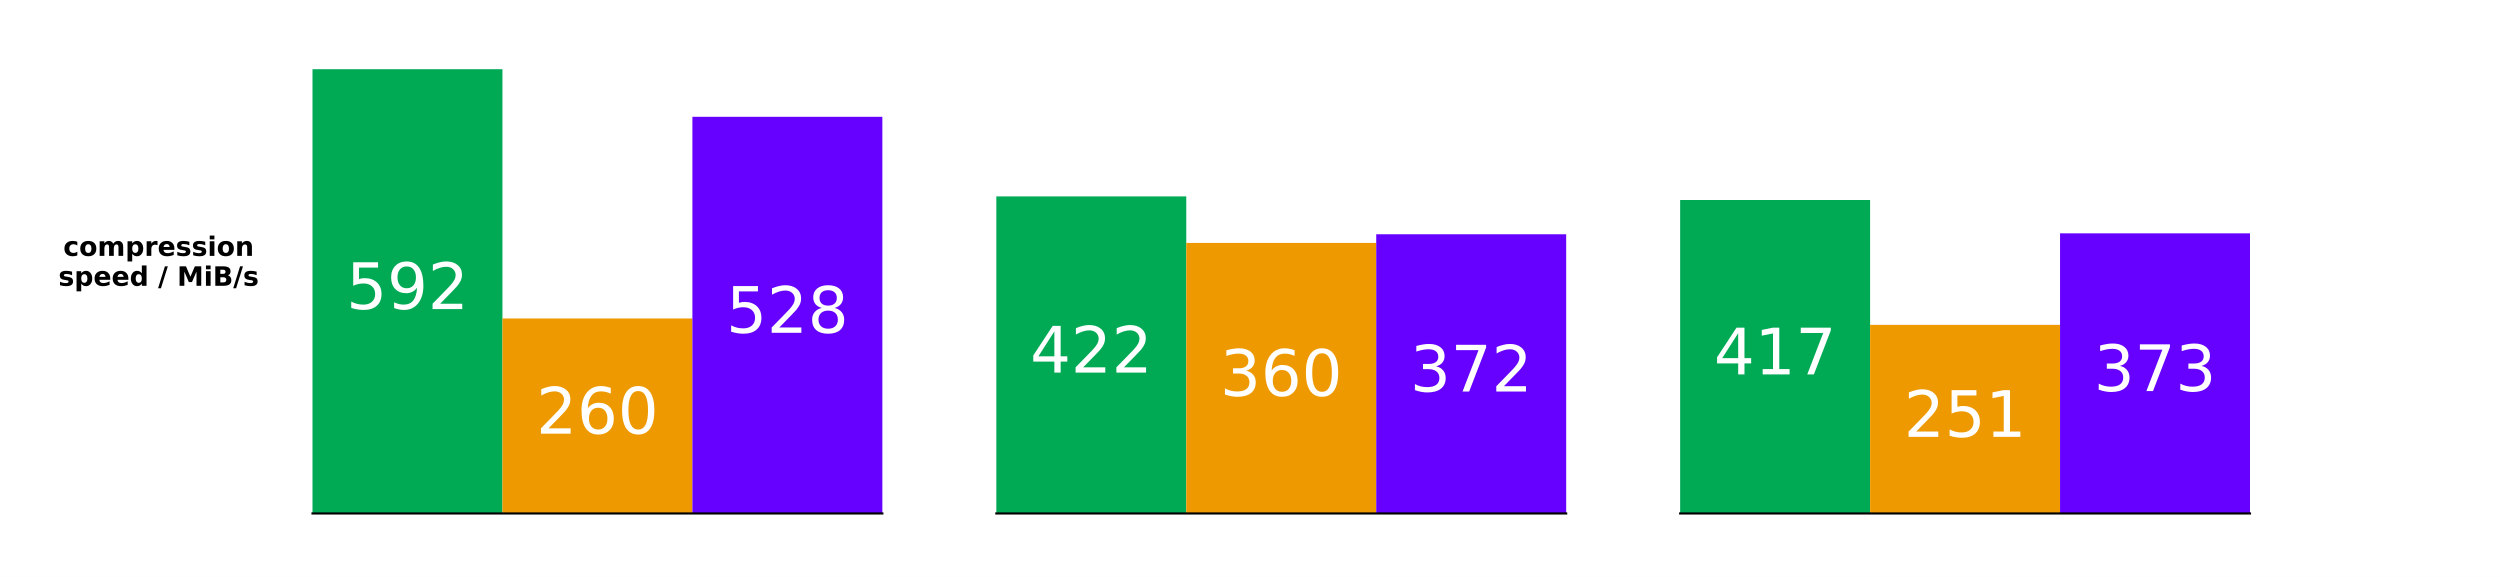
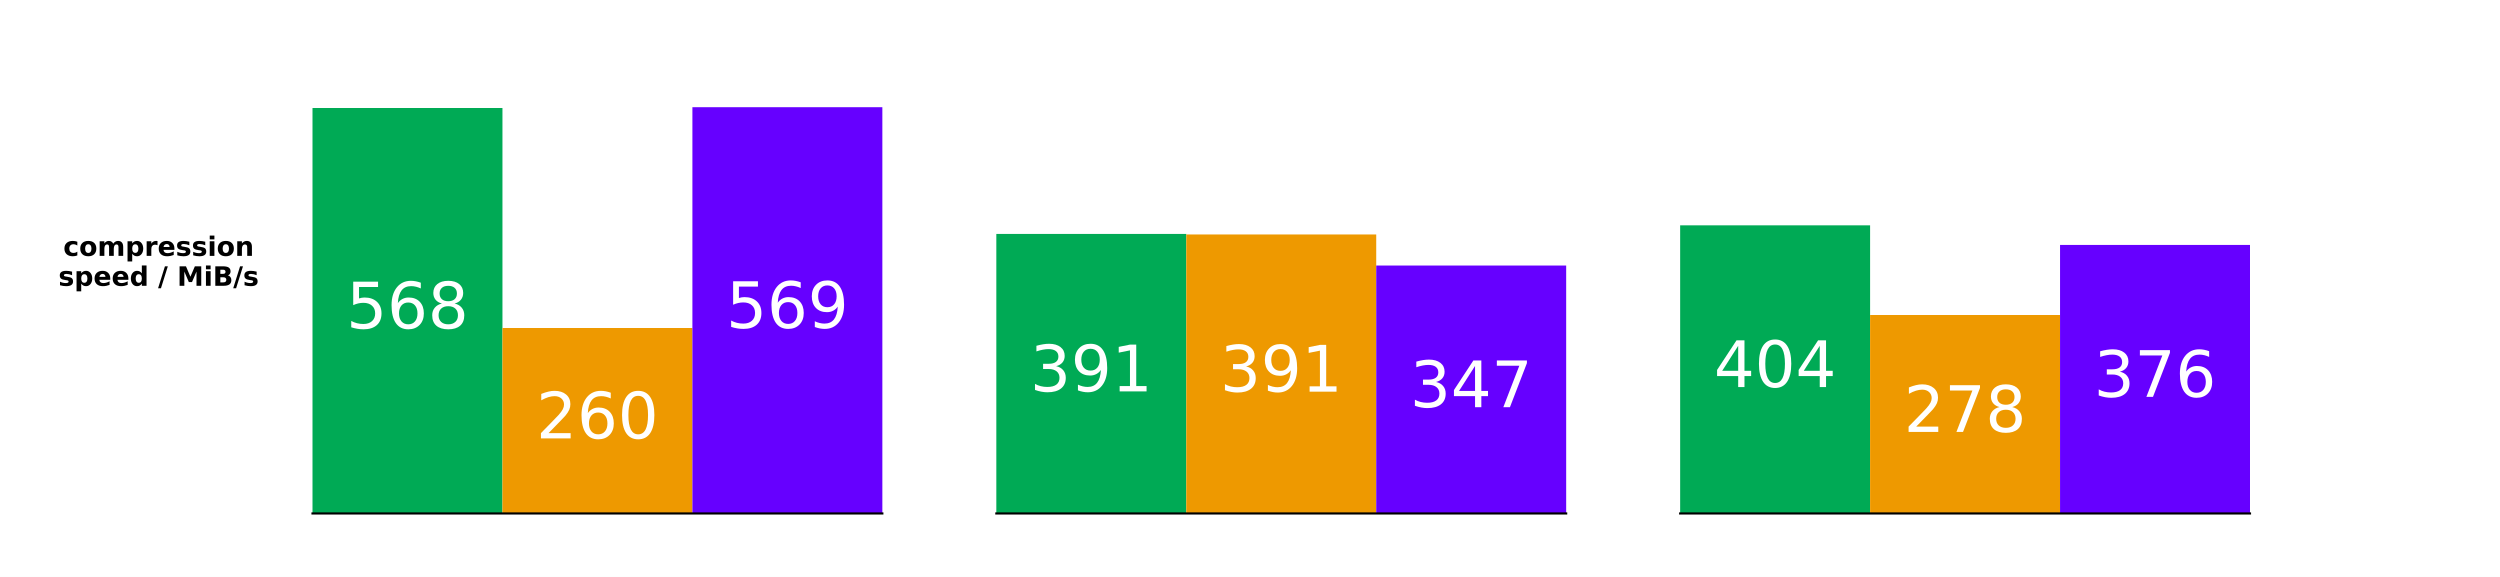
<svg xmlns="http://www.w3.org/2000/svg" xmlns:xlink="http://www.w3.org/1999/xlink" width="1248" height="288" viewBox="0 0 936 216">
  <defs>
    <style>
            *{stroke-linejoin:round;stroke-linecap:butt}
        </style>
  </defs>
  <g id="figure_1">
    <path id="patch_1" d="M0 216h936V0H0z" style="fill:#fff" />
    <g id="axes_1">
      <path id="patch_2" d="M117 192.24h213.353V25.92H117z" style="fill:#fff" />
-       <path id="patch_3" d="M117 192.24h71.118V25.92H117z" clip-path="url(#p9253ba1dc4)" style="fill:#0a5" />
-       <path id="patch_4" d="M188.118 192.24h71.117v-73.019h-71.117z" clip-path="url(#p9253ba1dc4)" style="fill:#e90" />
-       <path id="patch_5" d="M259.235 192.24h71.118V43.719h-71.118z" clip-path="url(#p9253ba1dc4)" style="fill:#60f" />
+       <path id="patch_3" d="M117 192.24h71.118V40.424H117z" clip-path="url(#p5a41bf6c7a)" style="fill:#0a5" />
+       <path id="patch_4" d="M188.118 192.24h71.117v-69.434h-71.117z" clip-path="url(#p5a41bf6c7a)" style="fill:#e90" />
+       <path id="patch_5" d="M259.235 192.24h71.118V40.129h-71.118z" clip-path="url(#p5a41bf6c7a)" style="fill:#60f" />
      <g id="matplotlib.axis_2">
        <g id="text_1">
          <g transform="matrix(.1 0 0 -.1 23.69 95.802)">
            <defs>
              <path id="DejaVuSans-Bold-63" d="M3366 3391v-913q-228 156-458 231t-477 75q-468 0-729-273t-261-764 261-765q261-273 729-273 263 0 499 78 236 79 436 232V103Q3103 6 2833-42q-270-49-542-49-947 0-1482 486-534 486-534 1352t534 1351q535 486 1482 486 275 0 542-48t533-145" transform="scale(.01563)" />
              <path id="DejaVuSans-Bold-6f" d="M2203 2784q-372 0-567-267t-195-770 195-771q195-267 567-267 366 0 559 267 194 268 194 771t-194 770q-193 267-559 267m0 800q903 0 1411-488 508-487 508-1349 0-863-508-1351Q3106-91 2203-91q-906 0-1417 487-511 488-511 1351 0 862 511 1349 511 488 1417 488" transform="scale(.01563)" />
              <path id="DejaVuSans-Bold-6d" d="M3781 2919q213 325 505 495t642 170q603 0 919-372 316-371 316-1081V0H5038v1825q3 41 4 84 2 44 2 125 0 372-110 539-109 168-353 168-318 0-492-263-173-262-180-759V0H2784v1825q0 581-100 748-100 168-356 168-322 0-497-264t-175-755V0H531v3500h1125v-512q207 296 474 446t589 150q362 0 640-175 279-175 422-490" transform="scale(.01563)" />
              <path id="DejaVuSans-Bold-70" d="M1656 506v-1837H538v4831h1118v-512q232 306 513 451t647 145q647 0 1062-514 416-514 416-1323T3878 423Q3463-91 2816-91q-366 0-647 145-281 146-513 452m744 2266q-359 0-552-264-192-264-192-761t192-761q193-264 552-264t548 262q190 263 190 763t-190 762q-189 263-548 263" transform="scale(.01563)" />
              <path id="DejaVuSans-Bold-72" d="M3138 2547q-147 69-293 101-145 33-292 33-431 0-664-277-233-276-233-791V0H538v3500h1118v-575q216 344 495 501 280 158 671 158 56 0 121-5 66-4 191-20z" transform="scale(.01563)" />
              <path id="DejaVuSans-Bold-65" d="M4031 1759v-318H1416q40-394 284-591t681-197q353 0 723 105 371 105 762 317V213Q3469 63 3072-14t-794-77q-950 0-1477 483-526 483-526 1355 0 856 517 1346 517 491 1424 491 825 0 1320-497 495-496 495-1328m-1150 372q0 319-186 514-186 196-486 196-325 0-528-183t-253-527z" transform="scale(.01563)" />
              <path id="DejaVuSans-Bold-73" d="M3272 3391v-850q-359 150-694 225-334 75-631 75-319 0-474-80-154-80-154-245 0-135 117-207 117-71 420-106l197-28q860-109 1156-359 297-250 297-785 0-559-413-841Q2681-91 1863-91q-347 0-718 55-370 55-761 164v850q335-162 686-244 352-81 714-81 329 0 494 90 166 91 166 270 0 150-114 223t-455 114l-197 25q-747 94-1047 347t-300 769q0 556 381 824 382 269 1169 269 310 0 650-47 341-46 741-146" transform="scale(.01563)" />
              <path id="DejaVuSans-Bold-69" d="M538 3500h1118V0H538zm0 1363h1118v-913H538z" transform="scale(.01563)" />
              <path id="DejaVuSans-Bold-6e" d="M4056 2131V0H2931v1631q0 453-20 625t-70 253q-66 110-179 171-112 61-256 61-350 0-550-271-200-270-200-748V0H538v3500h1118v-512q253 306 537 451 285 145 629 145 606 0 920-372 314-371 314-1081" transform="scale(.01563)" />
            </defs>
            <use xlink:href="#DejaVuSans-Bold-63" />
            <use xlink:href="#DejaVuSans-Bold-6f" x="59.277" />
            <use xlink:href="#DejaVuSans-Bold-6d" x="127.979" />
            <use xlink:href="#DejaVuSans-Bold-70" x="232.178" />
            <use xlink:href="#DejaVuSans-Bold-72" x="303.76" />
            <use xlink:href="#DejaVuSans-Bold-65" x="353.076" />
            <use xlink:href="#DejaVuSans-Bold-73" x="420.898" />
            <use xlink:href="#DejaVuSans-Bold-73" x="480.42" />
            <use xlink:href="#DejaVuSans-Bold-69" x="539.941" />
            <use xlink:href="#DejaVuSans-Bold-6f" x="574.219" />
            <use xlink:href="#DejaVuSans-Bold-6e" x="642.92" />
          </g>
          <g transform="matrix(.1 0 0 -.1 21.867 107)">
            <defs>
              <path id="DejaVuSans-Bold-64" d="M2919 2988v1875h1125V0H2919v506q-231-309-510-453-278-144-643-144-647 0-1063 514-415 515-415 1324t415 1323q416 514 1063 514 362 0 642-145t511-451M2181 722q360 0 549 262 189 263 189 763t-189 762q-189 263-549 263-356 0-545-263-189-262-189-762t189-763q189-262 545-262" transform="scale(.01563)" />
              <path id="DejaVuSans-Bold-2f" d="M1644 4666h694L691-594H0z" transform="scale(.01563)" />
              <path id="DejaVuSans-Bold-4d" d="M588 4666h1531l1062-2497 1069 2497h1528V0H4641v3413L3566 897h-763L1728 3413V0H588z" transform="scale(.01563)" />
              <path id="DejaVuSans-Bold-42" d="M2456 2859q285 0 431 125 147 125 147 369 0 241-147 367-146 127-431 127h-665v-988zm41-2040q362 0 545 153t183 462q0 304-181 455-181 152-547 152h-706V819zm1119 1678q387-113 599-416 213-303 213-743 0-675-456-1007Q3516 0 2584 0H588v4666h1806q972 0 1408-294t436-941q0-340-160-579-159-239-462-355" transform="scale(.01563)" />
            </defs>
            <use xlink:href="#DejaVuSans-Bold-73" />
            <use xlink:href="#DejaVuSans-Bold-70" x="59.521" />
            <use xlink:href="#DejaVuSans-Bold-65" x="131.104" />
            <use xlink:href="#DejaVuSans-Bold-65" x="198.926" />
            <use xlink:href="#DejaVuSans-Bold-64" x="266.748" />
            <use xlink:href="#DejaVuSans-Bold-2f" x="373.145" />
            <use xlink:href="#DejaVuSans-Bold-4d" x="444.482" />
            <use xlink:href="#DejaVuSans-Bold-69" x="543.994" />
            <use xlink:href="#DejaVuSans-Bold-42" x="578.271" />
            <use xlink:href="#DejaVuSans-Bold-2f" x="654.492" />
            <use xlink:href="#DejaVuSans-Bold-73" x="691.016" />
          </g>
        </g>
      </g>
      <path id="patch_6" d="M117 192.24h213.353" style="fill:none;stroke:#000;stroke-width:.8;stroke-linejoin:miter;stroke-linecap:square" />
-       <g id="text_2" style="fill:#fff" transform="matrix(.24 0 0 -.24 129.654 115.703)">
+       <g id="text_2" style="fill:#fff" transform="matrix(.24 0 0 -.24 129.654 122.955)">
        <defs>
          <path id="DejaVuSans-35" d="M691 4666h2478v-532H1269V2991q137 47 274 70 138 23 276 23 781 0 1237-428 457-428 457-1159 0-753-469-1171Q2575-91 1722-91q-294 0-599 50Q819 9 494 109v635q281-153 581-228t634-75q541 0 856 284 316 284 316 772 0 487-316 771-315 285-856 285-253 0-505-56-251-56-513-175z" transform="scale(.01563)" />
-           <path id="DejaVuSans-39" d="M703 97v575q238-113 481-172 244-59 479-59 625 0 954 420 330 420 377 1277-181-269-460-413-278-144-615-144-700 0-1108 423-408 424-408 1159 0 718 425 1152 425 435 1131 435 810 0 1236-621 427-620 427-1801 0-1103-524-1761Q2575-91 1691-91q-238 0-482 47Q966 3 703 97m1256 1978q425 0 673 290 249 291 249 798 0 503-249 795-248 292-673 292t-673-292-248-795q0-507 248-798 248-290 673-290" transform="scale(.01563)" />
-           <path id="DejaVuSans-32" d="M1228 531h2203V0H469v531q359 372 979 998 621 627 780 809 303 340 423 576 121 236 121 464 0 372-261 606-261 235-680 235-297 0-627-103-329-103-704-313v638q381 153 712 231 332 78 607 78 725 0 1156-363 431-362 431-968 0-288-108-546-107-257-392-607-78-91-497-524-418-433-1181-1211" transform="scale(.01563)" />
+           <path id="DejaVuSans-36" d="M2113 2584q-425 0-674-291-248-290-248-796 0-503 248-796 249-292 674-292t673 292q248 293 248 796 0 506-248 796-248 291-673 291m1253 1979v-575q-238 112-480 171-242 60-480 60-625 0-955-422-329-422-376-1275 184 272 462 417 279 145 613 145 703 0 1111-427 408-426 408-1160 0-719-425-1154Q2819-91 2113-91q-810 0-1238 620-428 621-428 1799 0 1106 525 1764t1409 658q238 0 480-47t505-140" transform="scale(.01563)" />
+           <path id="DejaVuSans-38" d="M2034 2216q-450 0-708-241-257-241-257-662 0-422 257-663 258-241 708-241t709 242q260 243 260 662 0 421-258 662-257 241-711 241m-631 268q-406 100-633 378-226 279-226 679 0 559 398 884 399 325 1092 325 697 0 1094-325t397-884q0-400-227-679-226-278-629-378 456-106 710-416 255-309 255-755 0-679-414-1042Q2806-91 2034-91q-771 0-1186 362-414 363-414 1042 0 446 256 755 257 310 713 416m-231 997q0-362 226-565 227-203 636-203 407 0 636 203 230 203 230 565 0 363-230 566-229 203-636 203-409 0-636-203-226-203-226-566" transform="scale(.01563)" />
        </defs>
        <use xlink:href="#DejaVuSans-35" />
-         <use xlink:href="#DejaVuSans-39" x="63.623" />
-         <use xlink:href="#DejaVuSans-32" x="127.246" />
+         <use xlink:href="#DejaVuSans-36" x="63.623" />
+         <use xlink:href="#DejaVuSans-38" x="127.246" />
      </g>
-       <g id="text_3" style="fill:#fff" transform="matrix(.24 0 0 -.24 200.771 162.353)">
+       <g id="text_3" style="fill:#fff" transform="matrix(.24 0 0 -.24 200.771 164.145)">
        <defs>
-           <path id="DejaVuSans-36" d="M2113 2584q-425 0-674-291-248-290-248-796 0-503 248-796 249-292 674-292t673 292q248 293 248 796 0 506-248 796-248 291-673 291m1253 1979v-575q-238 112-480 171-242 60-480 60-625 0-955-422-329-422-376-1275 184 272 462 417 279 145 613 145 703 0 1111-427 408-426 408-1160 0-719-425-1154Q2819-91 2113-91q-810 0-1238 620-428 621-428 1799 0 1106 525 1764t1409 658q238 0 480-47t505-140" transform="scale(.01563)" />
+           <path id="DejaVuSans-32" d="M1228 531h2203V0H469v531q359 372 979 998 621 627 780 809 303 340 423 576 121 236 121 464 0 372-261 606-261 235-680 235-297 0-627-103-329-103-704-313v638q381 153 712 231 332 78 607 78 725 0 1156-363 431-362 431-968 0-288-108-546-107-257-392-607-78-91-497-524-418-433-1181-1211" transform="scale(.01563)" />
          <path id="DejaVuSans-30" d="M2034 4250q-487 0-733-480-245-479-245-1442 0-959 245-1439 246-480 733-480 491 0 736 480 246 480 246 1439 0 963-246 1442-245 480-736 480m0 500q785 0 1199-621 414-620 414-1801 0-1178-414-1799Q2819-91 2034-91q-784 0-1198 620-414 621-414 1799 0 1181 414 1801 414 621 1198 621" transform="scale(.01563)" />
        </defs>
        <use xlink:href="#DejaVuSans-32" />
        <use xlink:href="#DejaVuSans-36" x="63.623" />
        <use xlink:href="#DejaVuSans-30" x="127.246" />
      </g>
-       <g id="text_4" style="fill:#fff" transform="matrix(.24 0 0 -.24 271.89 124.602)">
+       <g id="text_4" style="fill:#fff" transform="matrix(.24 0 0 -.24 271.89 122.807)">
        <defs>
-           <path id="DejaVuSans-38" d="M2034 2216q-450 0-708-241-257-241-257-662 0-422 257-663 258-241 708-241t709 242q260 243 260 662 0 421-258 662-257 241-711 241m-631 268q-406 100-633 378-226 279-226 679 0 559 398 884 399 325 1092 325 697 0 1094-325t397-884q0-400-227-679-226-278-629-378 456-106 710-416 255-309 255-755 0-679-414-1042Q2806-91 2034-91q-771 0-1186 362-414 363-414 1042 0 446 256 755 257 310 713 416m-231 997q0-362 226-565 227-203 636-203 407 0 636 203 230 203 230 565 0 363-230 566-229 203-636 203-409 0-636-203-226-203-226-566" transform="scale(.01563)" />
+           <path id="DejaVuSans-39" d="M703 97v575q238-113 481-172 244-59 479-59 625 0 954 420 330 420 377 1277-181-269-460-413-278-144-615-144-700 0-1108 423-408 424-408 1159 0 718 425 1152 425 435 1131 435 810 0 1236-621 427-620 427-1801 0-1103-524-1761Q2575-91 1691-91q-238 0-482 47Q966 3 703 97m1256 1978q425 0 673 290 249 291 249 798 0 503-249 795-248 292-673 292t-673-292-248-795q0-507 248-798 248-290 673-290" transform="scale(.01563)" />
        </defs>
        <use xlink:href="#DejaVuSans-35" />
-         <use xlink:href="#DejaVuSans-32" x="63.623" />
-         <use xlink:href="#DejaVuSans-38" x="127.246" />
+         <use xlink:href="#DejaVuSans-36" x="63.623" />
+         <use xlink:href="#DejaVuSans-39" x="127.246" />
      </g>
    </g>
    <g id="axes_2">
      <path id="patch_7" d="M373.024 192.24h213.352V25.92H373.024z" style="fill:#fff" />
-       <path id="patch_8" d="M373.024 192.24h71.117V73.54h-71.117z" clip-path="url(#p86540bf1c1)" style="fill:#0a5" />
-       <path id="patch_9" d="M444.141 192.24h71.118V90.952H444.14z" clip-path="url(#p86540bf1c1)" style="fill:#e90" />
-       <path id="patch_10" d="M515.259 192.24h71.117V87.699H515.26z" clip-path="url(#p86540bf1c1)" style="fill:#60f" />
+       <path id="patch_8" d="M373.024 192.24h71.117V87.573h-71.117z" clip-path="url(#p799534ec13)" style="fill:#0a5" />
+       <path id="patch_9" d="M444.141 192.24h71.118V87.777H444.14z" clip-path="url(#p799534ec13)" style="fill:#e90" />
+       <path id="patch_10" d="M515.259 192.24h71.117V99.416H515.26z" clip-path="url(#p799534ec13)" style="fill:#60f" />
      <path id="patch_11" d="M373.024 192.24h213.352" style="fill:none;stroke:#000;stroke-width:.8;stroke-linejoin:miter;stroke-linecap:square" />
-       <g id="text_5" style="fill:#fff" transform="matrix(.24 0 0 -.24 385.677 139.512)">
+       <g id="text_5" style="fill:#fff" transform="matrix(.24 0 0 -.24 385.677 146.529)">
+         <defs>
+           <path id="DejaVuSans-33" d="M2597 2516q453-97 707-404 255-306 255-756 0-690-475-1069Q2609-91 1734-91q-293 0-604 58T488 141v609q262-153 574-231 313-78 654-78 593 0 904 234t311 681q0 413-289 645-289 233-804 233h-544v519h569q465 0 712 186t247 536q0 359-255 551-254 193-729 193-260 0-557-57-297-56-653-174v562q360 100 674 150t592 50q719 0 1137-327 419-326 419-882 0-388-222-655t-631-370" transform="scale(.01563)" />
+           <path id="DejaVuSans-31" d="M794 531h1031v3560L703 3866v575l1116 225h631V531h1031V0H794z" transform="scale(.01563)" />
+         </defs>
+         <use xlink:href="#DejaVuSans-33" />
+         <use xlink:href="#DejaVuSans-39" x="63.623" />
+         <use xlink:href="#DejaVuSans-31" x="127.246" />
+       </g>
+       <g id="text_6" style="fill:#fff" transform="matrix(.24 0 0 -.24 456.795 146.631)">
+         <use xlink:href="#DejaVuSans-33" />
+         <use xlink:href="#DejaVuSans-39" x="63.623" />
+         <use xlink:href="#DejaVuSans-31" x="127.246" />
+       </g>
+       <g id="text_7" style="fill:#fff" transform="matrix(.24 0 0 -.24 527.913 152.45)">
        <defs>
          <path id="DejaVuSans-34" d="M2419 4116 825 1625h1594zm-166 550h794V1625h666v-525h-666V0h-628v1100H313v609z" transform="scale(.01563)" />
-         </defs>
-         <use xlink:href="#DejaVuSans-34" />
-         <use xlink:href="#DejaVuSans-32" x="63.623" />
-         <use xlink:href="#DejaVuSans-32" x="127.246" />
-       </g>
-       <g id="text_6" style="fill:#fff" transform="matrix(.24 0 0 -.24 456.795 148.218)">
-         <defs>
-           <path id="DejaVuSans-33" d="M2597 2516q453-97 707-404 255-306 255-756 0-690-475-1069Q2609-91 1734-91q-293 0-604 58T488 141v609q262-153 574-231 313-78 654-78 593 0 904 234t311 681q0 413-289 645-289 233-804 233h-544v519h569q465 0 712 186t247 536q0 359-255 551-254 193-729 193-260 0-557-57-297-56-653-174v562q360 100 674 150t592 50q719 0 1137-327 419-326 419-882 0-388-222-655t-631-370" transform="scale(.01563)" />
-         </defs>
-         <use xlink:href="#DejaVuSans-33" />
-         <use xlink:href="#DejaVuSans-36" x="63.623" />
-         <use xlink:href="#DejaVuSans-30" x="127.246" />
-       </g>
-       <g id="text_7" style="fill:#fff" transform="matrix(.24 0 0 -.24 527.913 146.592)">
-         <defs>
          <path id="DejaVuSans-37" d="M525 4666h3000v-269L1831 0h-659l1594 4134H525z" transform="scale(.01563)" />
        </defs>
        <use xlink:href="#DejaVuSans-33" />
-         <use xlink:href="#DejaVuSans-37" x="63.623" />
-         <use xlink:href="#DejaVuSans-32" x="127.246" />
+         <use xlink:href="#DejaVuSans-34" x="63.623" />
+         <use xlink:href="#DejaVuSans-37" x="127.246" />
      </g>
    </g>
    <g id="axes_3">
      <path id="patch_12" d="M629.047 192.24H842.4V25.92H629.047z" style="fill:#fff" />
-       <path id="patch_13" d="M629.047 192.24h71.118V74.88h-71.118z" clip-path="url(#pe1f7fccf3e)" style="fill:#0a5" />
-       <path id="patch_14" d="M700.165 192.24h71.117v-70.603h-71.117z" clip-path="url(#pe1f7fccf3e)" style="fill:#e90" />
-       <path id="patch_15" d="M771.282 192.24H842.4V87.368h-71.118z" clip-path="url(#pe1f7fccf3e)" style="fill:#60f" />
+       <path id="patch_13" d="M629.047 192.24h71.118V84.363h-71.118z" clip-path="url(#p8b76fe90c7)" style="fill:#0a5" />
+       <path id="patch_14" d="M700.165 192.24h71.117v-74.292h-71.117z" clip-path="url(#p8b76fe90c7)" style="fill:#e90" />
+       <path id="patch_15" d="M771.282 192.24H842.4V91.701h-71.118z" clip-path="url(#p8b76fe90c7)" style="fill:#60f" />
      <path id="patch_16" d="M629.047 192.24H842.4" style="fill:none;stroke:#000;stroke-width:.8;stroke-linejoin:miter;stroke-linecap:square" />
-       <g id="text_8" style="fill:#fff" transform="matrix(.24 0 0 -.24 641.7 140.182)">
-         <defs>
-           <path id="DejaVuSans-31" d="M794 531h1031v3560L703 3866v575l1116 225h631V531h1031V0H794z" transform="scale(.01563)" />
-         </defs>
+       <g id="text_8" style="fill:#fff" transform="matrix(.24 0 0 -.24 641.7 144.924)">
        <use xlink:href="#DejaVuSans-34" />
-         <use xlink:href="#DejaVuSans-31" x="63.623" />
-         <use xlink:href="#DejaVuSans-37" x="127.246" />
+         <use xlink:href="#DejaVuSans-30" x="63.623" />
+         <use xlink:href="#DejaVuSans-34" x="127.246" />
      </g>
-       <g id="text_9" style="fill:#fff" transform="matrix(.24 0 0 -.24 712.819 163.561)">
+       <g id="text_9" style="fill:#fff" transform="matrix(.24 0 0 -.24 712.819 161.716)">
        <use xlink:href="#DejaVuSans-32" />
-         <use xlink:href="#DejaVuSans-35" x="63.623" />
-         <use xlink:href="#DejaVuSans-31" x="127.246" />
+         <use xlink:href="#DejaVuSans-37" x="63.623" />
+         <use xlink:href="#DejaVuSans-38" x="127.246" />
      </g>
-       <g id="text_10" style="fill:#fff" transform="matrix(.24 0 0 -.24 783.936 146.426)">
+       <g id="text_10" style="fill:#fff" transform="matrix(.24 0 0 -.24 783.936 148.593)">
        <use xlink:href="#DejaVuSans-33" />
        <use xlink:href="#DejaVuSans-37" x="63.623" />
-         <use xlink:href="#DejaVuSans-33" x="127.246" />
+         <use xlink:href="#DejaVuSans-36" x="127.246" />
      </g>
    </g>
  </g>
  <defs>
-     <clipPath id="p9253ba1dc4">
+     <clipPath id="p5a41bf6c7a">
      <path d="M117 25.92h213.353v166.32H117z" />
    </clipPath>
-     <clipPath id="p86540bf1c1">
+     <clipPath id="p799534ec13">
      <path d="M373.024 25.92h213.353v166.32H373.024z" />
    </clipPath>
-     <clipPath id="pe1f7fccf3e">
+     <clipPath id="p8b76fe90c7">
      <path d="M629.047 25.92H842.4v166.32H629.047z" />
    </clipPath>
  </defs>
</svg>
